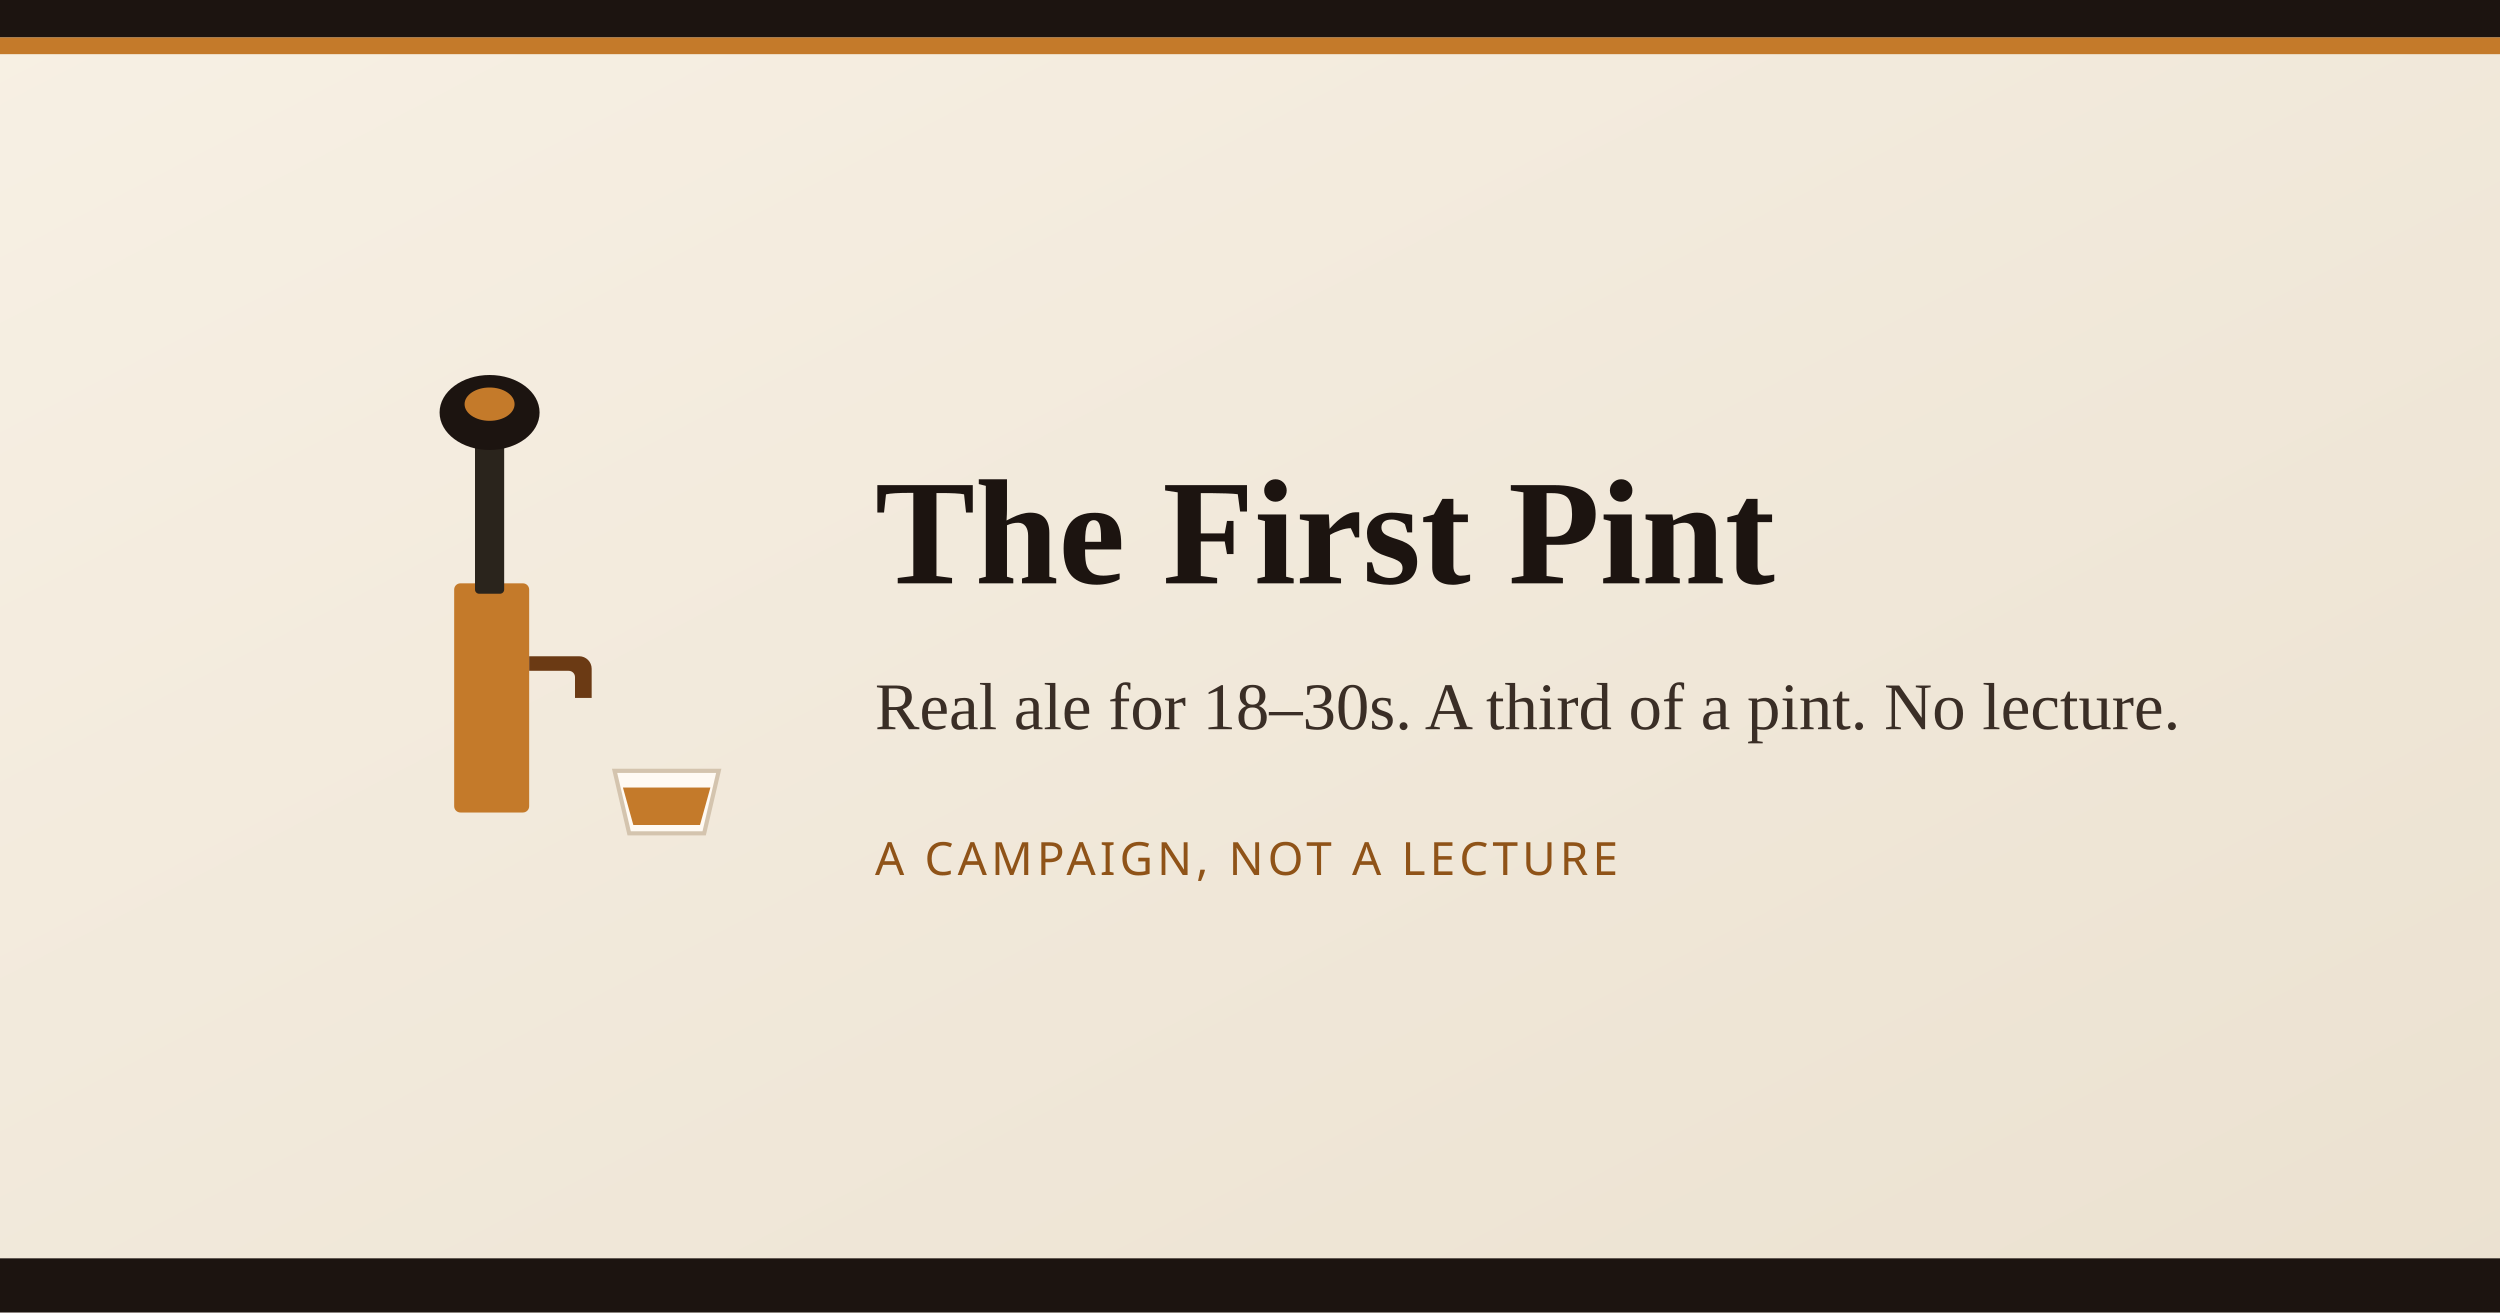
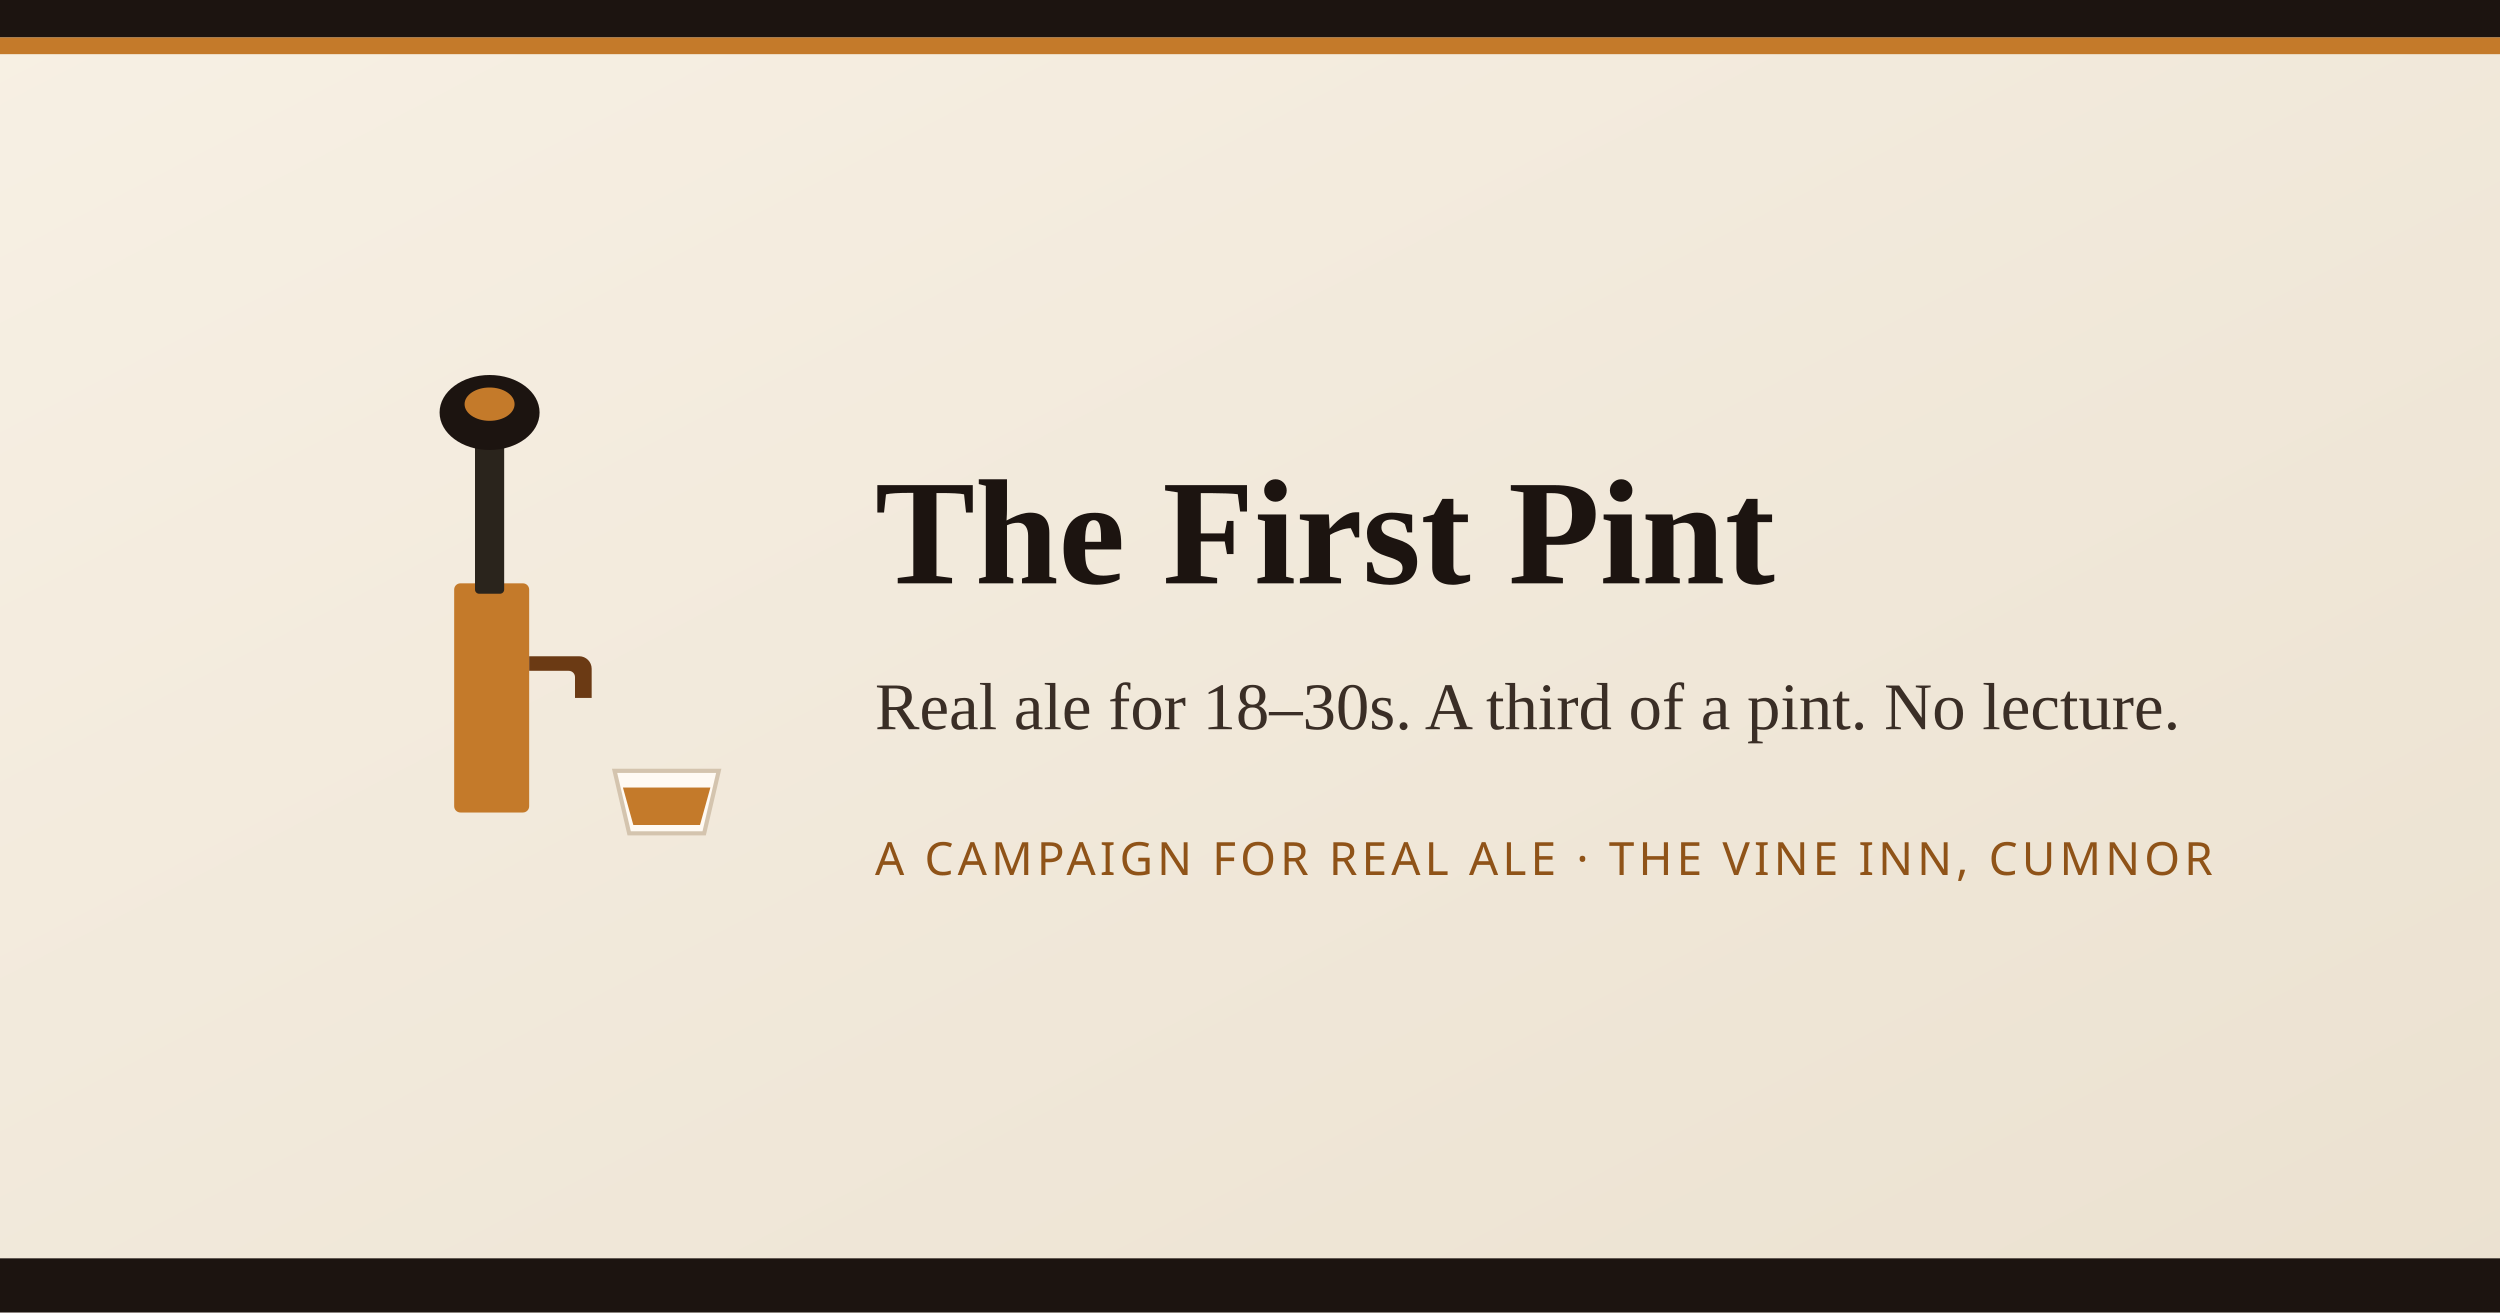
- <svg xmlns="http://www.w3.org/2000/svg" width="1200" height="630" viewBox="0 0 1200 630">
+ <svg xmlns="http://www.w3.org/2000/svg" width="1200" height="630" viewBox="0 0 1200 630" role="img" aria-labelledby="ogTitle">
  <defs>
    <linearGradient id="bg" x1="0" y1="0" x2="1" y2="1">
      <stop offset="0%" stop-color="#f7f0e4" />
      <stop offset="100%" stop-color="#ebe1d0" />
    </linearGradient>
  </defs>
  <rect width="1200" height="630" fill="url(#bg)" />
  <rect x="0" y="0" width="1200" height="18" fill="#1c1410" />
  <rect x="0" y="18" width="1200" height="8" fill="#c47a2a" />
  <rect x="0" y="604" width="1200" height="26" fill="#1c1410" />
  <g transform="translate(140,140)">
    <rect x="78" y="140" width="36" height="110" rx="3" fill="#c47a2a" />
    <rect x="88" y="70" width="14" height="75" rx="2" fill="#2a241c" />
    <ellipse cx="95" cy="58" rx="24" ry="18" fill="#1c1410" />
    <ellipse cx="95" cy="54" rx="12" ry="8" fill="#c47a2a" />
    <path d="M114 175 h24 a6 6 0 0 1 6 6 v14 h-8 v-10 a3 3 0 0 0-3-3 h-19 z" fill="#6b3a14" />
    <path d="M155 230 L162 260 H198 L205 230 Z" fill="#fffaf3" stroke="#d4c4ae" stroke-width="2" />
    <path d="M159 238 L164 256 H196 L201 238 Z" fill="#c47a2a" />
  </g>
  <text x="420" y="280" font-family="Georgia, 'Times New Roman', serif" font-size="72" font-weight="700" fill="#1c1410">The First Pint</text>
  <text x="420" y="350" font-family="Georgia, 'Times New Roman', serif" font-size="32" fill="#3a2e26">Real ale for 18–30s. A third of a pint. No lecture.</text>
-   <text x="420" y="420" font-family="system-ui, sans-serif" font-size="22" fill="#8f5318" letter-spacing="2">A CAMPAIGN, NOT A LECTURE</text>
+   <text x="420" y="420" font-family="system-ui, sans-serif" font-size="22" fill="#8f5318" letter-spacing="2">A CAMPAIGN FOR REAL ALE · THE VINE INN, CUMNOR</text>
</svg>
